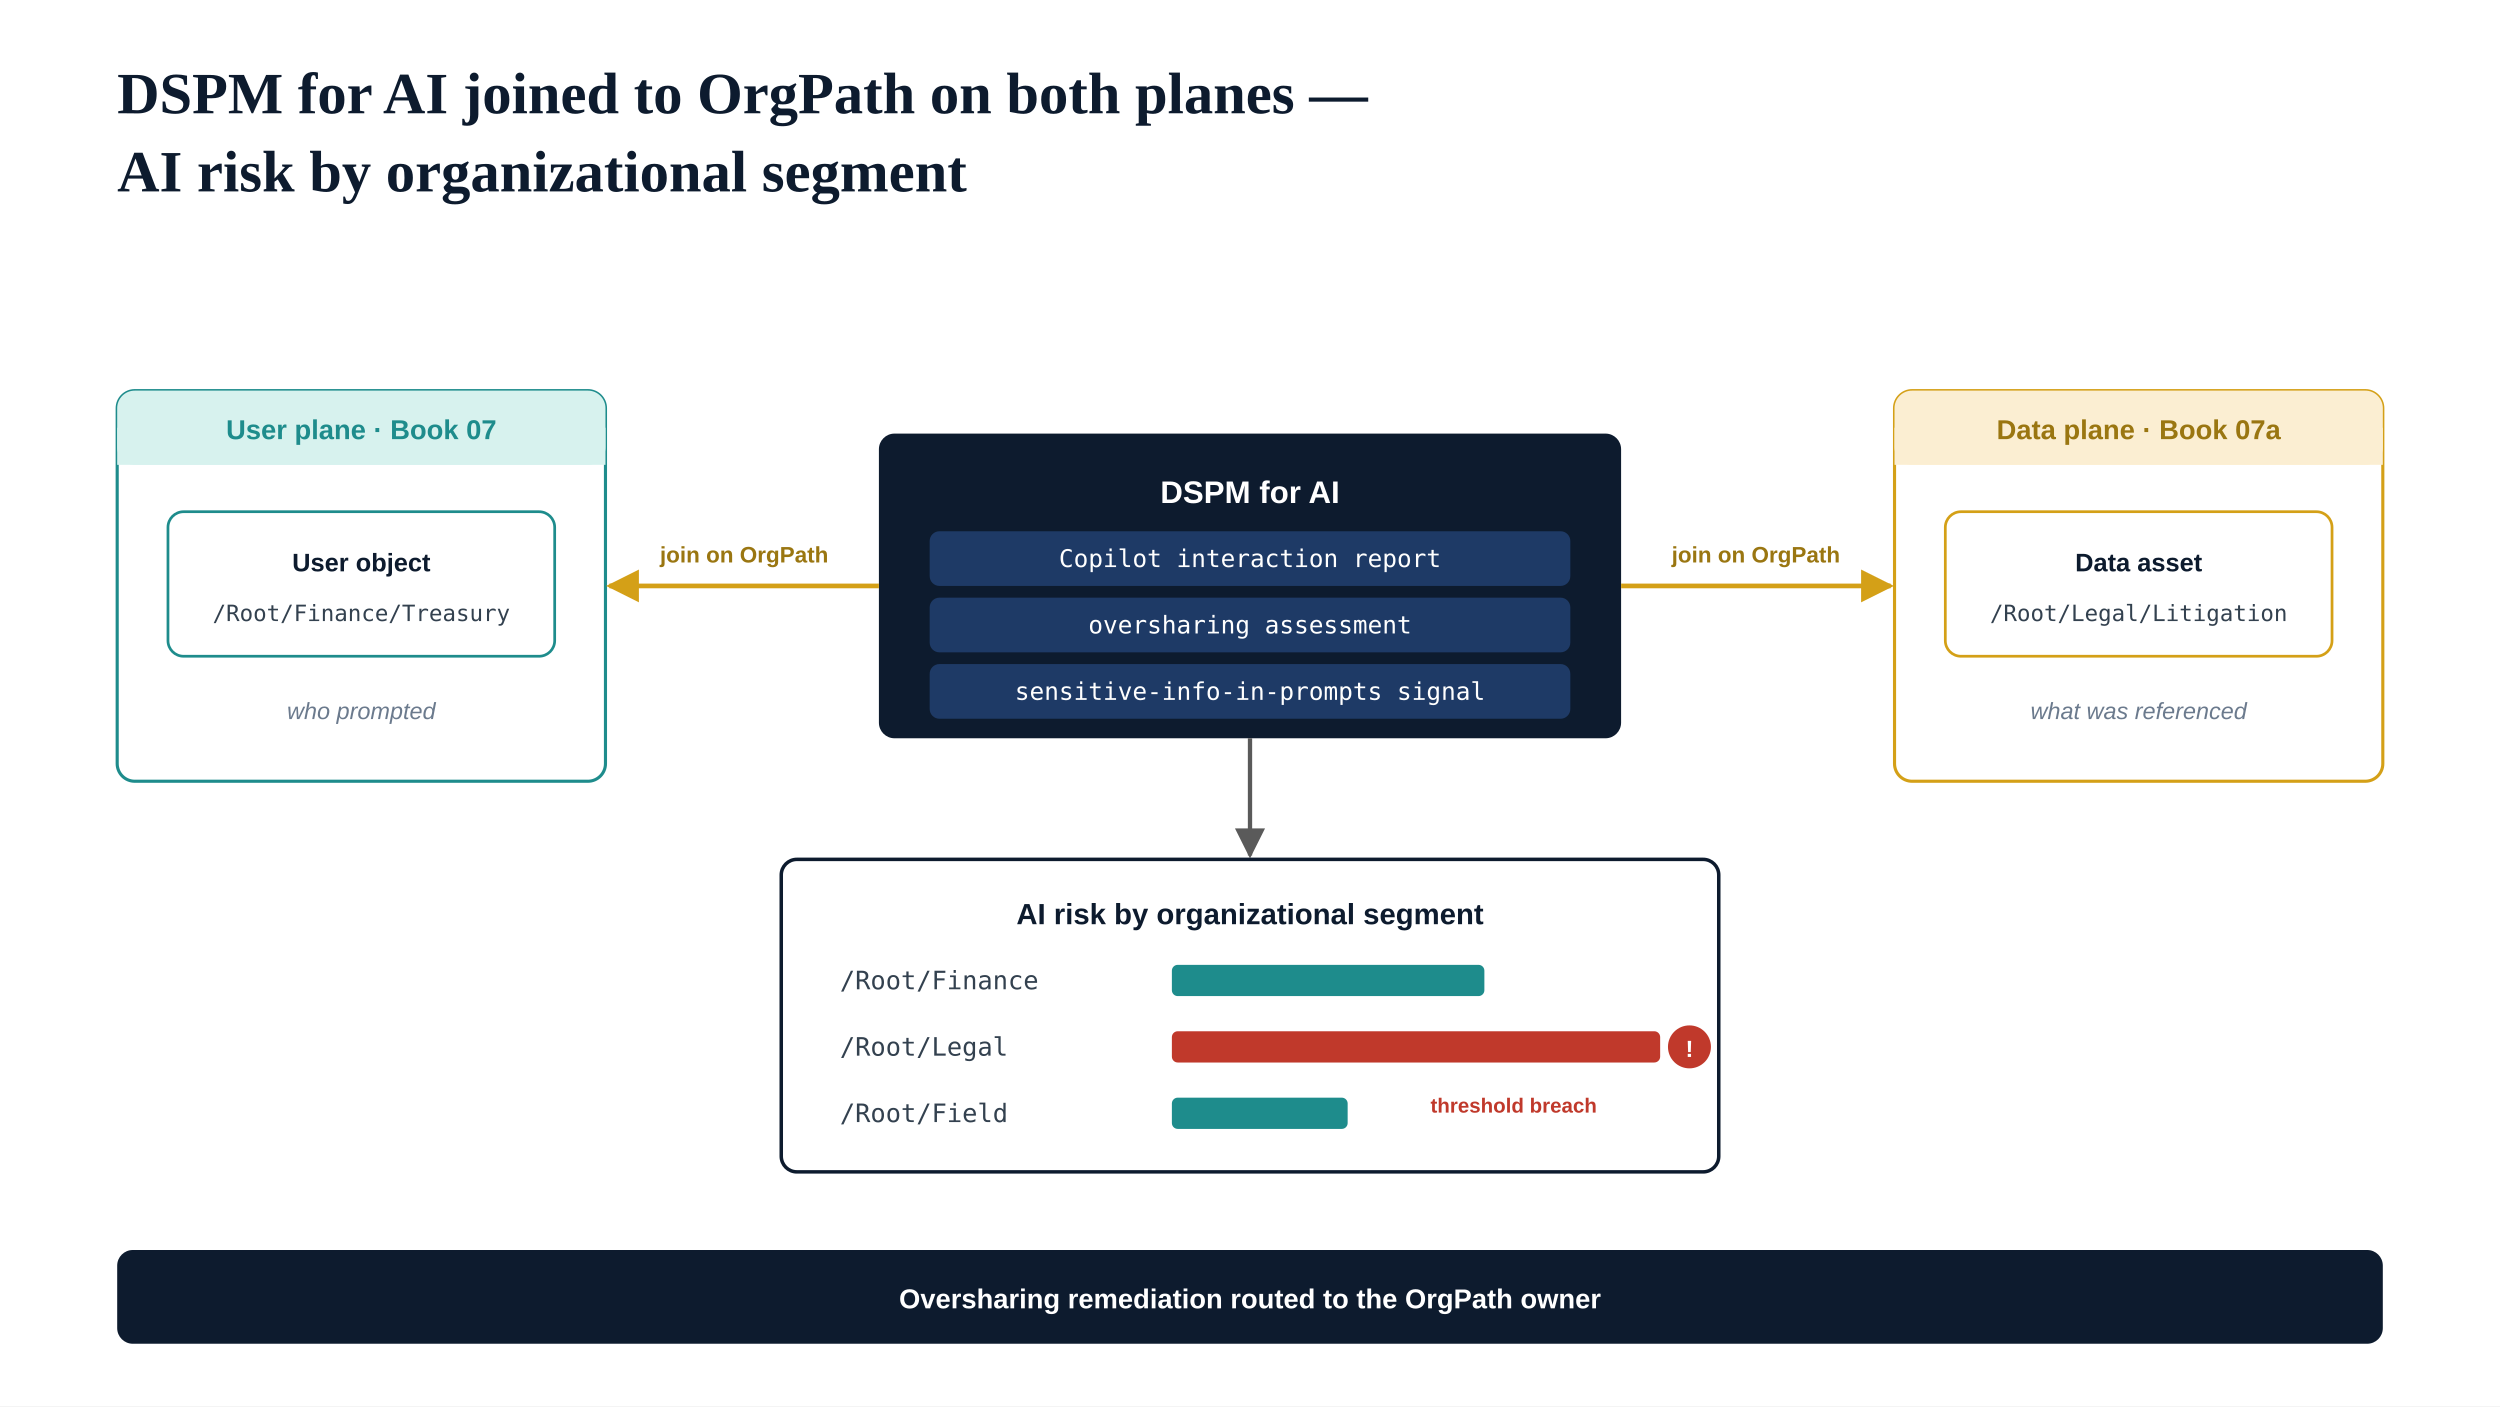
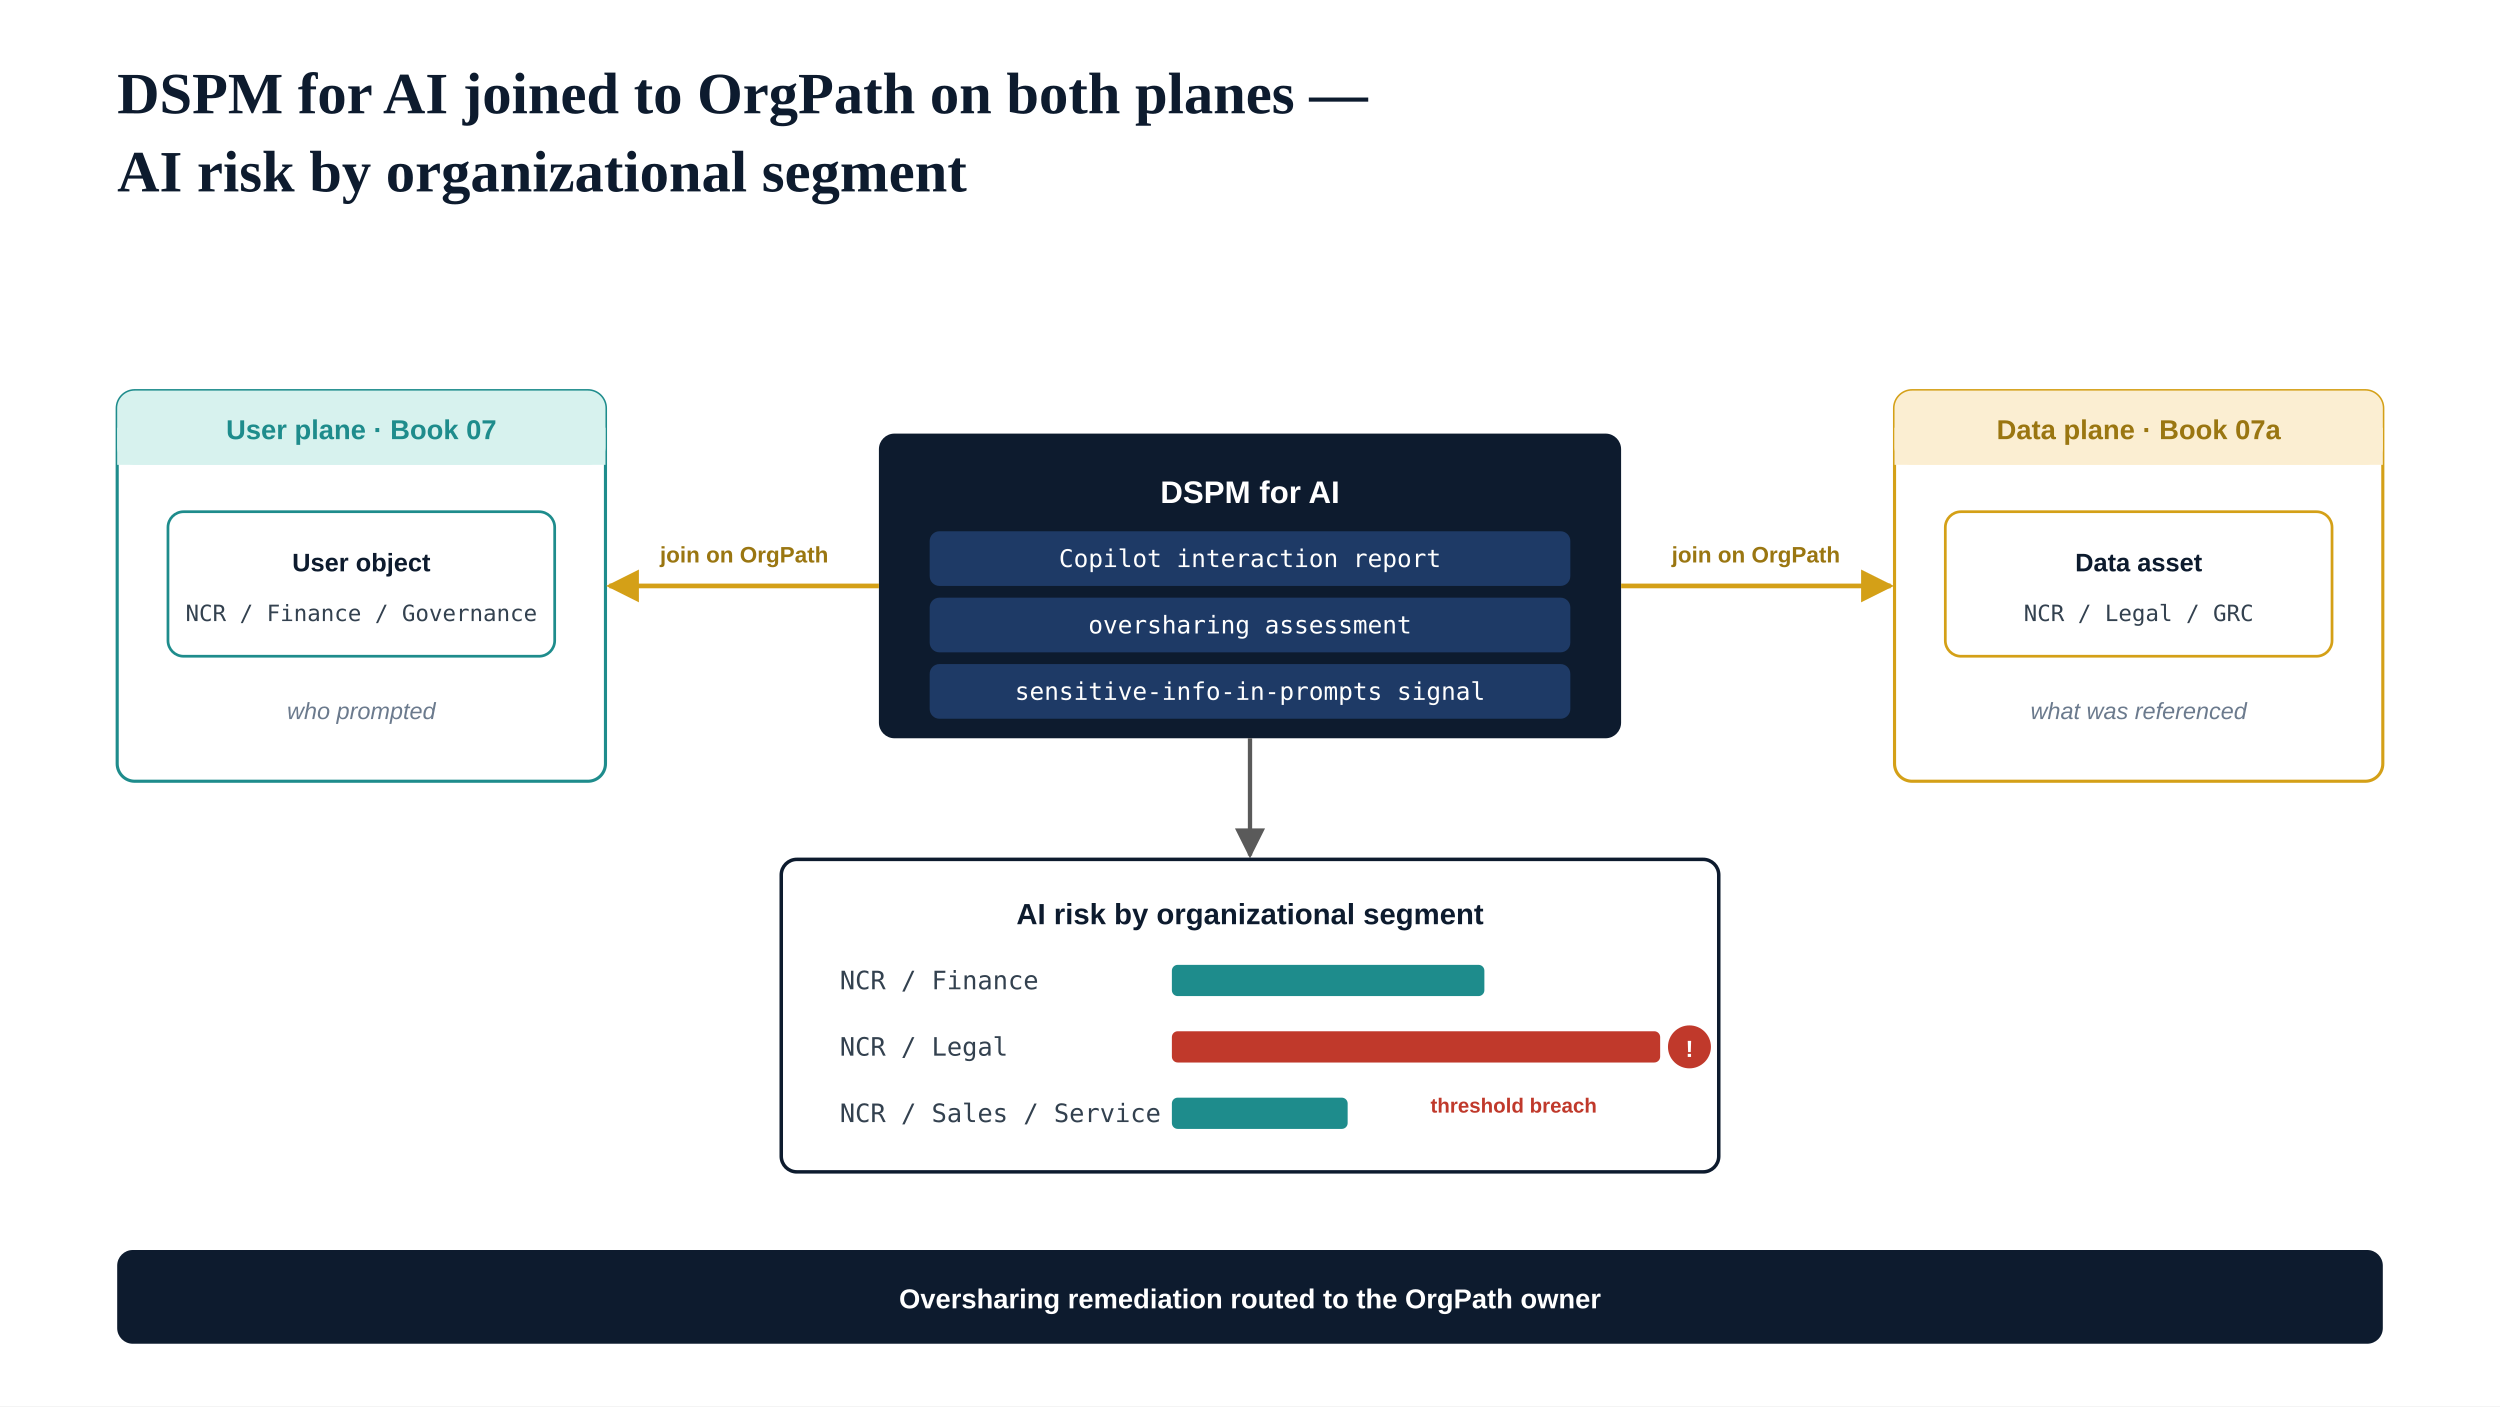
<svg xmlns="http://www.w3.org/2000/svg" viewBox="0 0 1280 720" font-family="Arial, 'Helvetica Neue', Helvetica, sans-serif">
  <rect x="0" y="0" width="1280" height="720" rx="0" fill="#FFFFFF" />
  <defs>
    <marker id="ar-grey" viewBox="0 0 10 10" refX="9" refY="5" markerWidth="7" markerHeight="7" orient="auto-start-reverse">
      <path d="M0,0 L10,5 L0,10 z" fill="#5A5A5A" />
    </marker>
    <marker id="ar-red" viewBox="0 0 10 10" refX="9" refY="5" markerWidth="7" markerHeight="7" orient="auto-start-reverse">
      <path d="M0,0 L10,5 L0,10 z" fill="#C0392B" />
    </marker>
    <marker id="ar-navy" viewBox="0 0 10 10" refX="9" refY="5" markerWidth="7" markerHeight="7" orient="auto-start-reverse">
      <path d="M0,0 L10,5 L0,10 z" fill="#0D1B2E" />
    </marker>
    <marker id="ar-amber" viewBox="0 0 10 10" refX="9" refY="5" markerWidth="7" markerHeight="7" orient="auto-start-reverse">
      <path d="M0,0 L10,5 L0,10 z" fill="#D4A017" />
    </marker>
    <marker id="ar-teal" viewBox="0 0 10 10" refX="9" refY="5" markerWidth="7" markerHeight="7" orient="auto-start-reverse">
      <path d="M0,0 L10,5 L0,10 z" fill="#1E8C8C" />
    </marker>
  </defs>
  <text x="60" y="58" font-family="Georgia, 'Times New Roman', serif" font-size="30" font-weight="bold" fill="#0D1B2E" text-anchor="start">DSPM for AI joined to OrgPath on both planes —</text>
  <text x="60" y="98" font-family="Georgia, 'Times New Roman', serif" font-size="30" font-weight="bold" fill="#0D1B2E" text-anchor="start">AI risk by organizational segment</text>
  <rect x="60" y="200" width="250" height="200" rx="9" fill="#FFFFFF" stroke="#1E8C8C" stroke-width="1.6" />
  <rect x="60" y="200" width="250" height="38" rx="9" fill="#D7F2EE" />
  <rect x="60" y="219" width="250" height="19" fill="#D7F2EE" />
  <text x="185" y="220" font-family="Arial, 'Helvetica Neue', Helvetica, sans-serif" font-size="14" font-weight="bold" fill="#1E8C8C" text-anchor="middle" dominant-baseline="central">User plane · Book 07</text>
  <rect x="86" y="262" width="198" height="74" rx="8" fill="#FFFFFF" stroke="#1E8C8C" stroke-width="1.4" />
  <text x="185" y="288" font-family="Arial, 'Helvetica Neue', Helvetica, sans-serif" font-size="13" font-weight="bold" fill="#0D1B2E" text-anchor="middle" dominant-baseline="central">User object</text>
-   <text x="185" y="314" font-family="Consolas, 'DejaVu Sans Mono', monospace" font-size="11.5" fill="#33414F" text-anchor="middle" dominant-baseline="central">/Root/Finance/Treasury</text>
+   <text x="185" y="314" font-family="Consolas, 'DejaVu Sans Mono', monospace" font-size="11.5" fill="#33414F" text-anchor="middle" dominant-baseline="central">NCR / Finance / Governance</text>
  <text x="185" y="364" font-family="Arial, 'Helvetica Neue', Helvetica, sans-serif" font-size="12" font-style="italic" fill="#6B7A8D" text-anchor="middle" dominant-baseline="central">who prompted</text>
  <rect x="970" y="200" width="250" height="200" rx="9" fill="#FFFFFF" stroke="#D4A017" stroke-width="1.6" />
  <rect x="970" y="200" width="250" height="38" rx="9" fill="#FBEED2" />
  <rect x="970" y="219" width="250" height="19" fill="#FBEED2" />
  <text x="1095" y="220" font-family="Arial, 'Helvetica Neue', Helvetica, sans-serif" font-size="14" font-weight="bold" fill="#9A7611" text-anchor="middle" dominant-baseline="central">Data plane · Book 07a</text>
  <rect x="996" y="262" width="198" height="74" rx="8" fill="#FFFFFF" stroke="#D4A017" stroke-width="1.4" />
  <text x="1095" y="288" font-family="Arial, 'Helvetica Neue', Helvetica, sans-serif" font-size="13" font-weight="bold" fill="#0D1B2E" text-anchor="middle" dominant-baseline="central">Data asset</text>
-   <text x="1095" y="314" font-family="Consolas, 'DejaVu Sans Mono', monospace" font-size="11.5" fill="#33414F" text-anchor="middle" dominant-baseline="central">/Root/Legal/Litigation</text>
+   <text x="1095" y="314" font-family="Consolas, 'DejaVu Sans Mono', monospace" font-size="11.5" fill="#33414F" text-anchor="middle" dominant-baseline="central">NCR / Legal / GRC</text>
  <text x="1095" y="364" font-family="Arial, 'Helvetica Neue', Helvetica, sans-serif" font-size="12" font-style="italic" fill="#6B7A8D" text-anchor="middle" dominant-baseline="central">what was referenced</text>
  <rect x="450" y="222" width="380" height="156" rx="8" fill="#0D1B2E" />
  <text x="640" y="252" font-family="Arial, 'Helvetica Neue', Helvetica, sans-serif" font-size="16" font-weight="bold" fill="#FFFFFF" text-anchor="middle" dominant-baseline="central">DSPM for AI</text>
  <rect x="476" y="272" width="328" height="28" rx="5" fill="#1E3A66" />
  <text x="640" y="286" font-family="Consolas, 'DejaVu Sans Mono', monospace" font-size="12.5" fill="#FFFFFF" text-anchor="middle" dominant-baseline="central">Copilot interaction report</text>
  <rect x="476" y="306" width="328" height="28" rx="5" fill="#1E3A66" />
  <text x="640" y="320" font-family="Consolas, 'DejaVu Sans Mono', monospace" font-size="12.5" fill="#FFFFFF" text-anchor="middle" dominant-baseline="central">oversharing assessment</text>
  <rect x="476" y="340" width="328" height="28" rx="5" fill="#1E3A66" />
  <text x="640" y="354" font-family="Consolas, 'DejaVu Sans Mono', monospace" font-size="12.5" fill="#FFFFFF" text-anchor="middle" dominant-baseline="central">sensitive-info-in-prompts signal</text>
  <line x1="450" y1="300" x2="312" y2="300" stroke="#D4A017" stroke-width="2.4" marker-end="url(#ar-amber)" />
  <text x="381" y="284" font-family="Arial, 'Helvetica Neue', Helvetica, sans-serif" font-size="11.5" font-weight="bold" fill="#9A7611" text-anchor="middle" dominant-baseline="central">join on OrgPath</text>
  <line x1="830" y1="300" x2="968" y2="300" stroke="#D4A017" stroke-width="2.4" marker-end="url(#ar-amber)" />
  <text x="899" y="284" font-family="Arial, 'Helvetica Neue', Helvetica, sans-serif" font-size="11.5" font-weight="bold" fill="#9A7611" text-anchor="middle" dominant-baseline="central">join on OrgPath</text>
  <line x1="640" y1="378" x2="640" y2="438" stroke="#5A5A5A" stroke-width="2.2" marker-end="url(#ar-grey)" />
  <rect x="400" y="440" width="480" height="160" rx="8" fill="#FFFFFF" stroke="#0D1B2E" stroke-width="1.8" />
  <text x="640" y="468" font-family="Arial, 'Helvetica Neue', Helvetica, sans-serif" font-size="15" font-weight="bold" fill="#0D1B2E" text-anchor="middle" dominant-baseline="central">AI risk by organizational segment</text>
-   <text x="430" y="502" font-family="Consolas, 'DejaVu Sans Mono', monospace" font-size="13" fill="#33414F" text-anchor="start" dominant-baseline="central">/Root/Finance</text>
+   <text x="430" y="502" font-family="Consolas, 'DejaVu Sans Mono', monospace" font-size="13" fill="#33414F" text-anchor="start" dominant-baseline="central">NCR / Finance</text>
  <rect x="600" y="494" width="160" height="16" rx="3" fill="#1E8C8C" />
-   <text x="430" y="536" font-family="Consolas, 'DejaVu Sans Mono', monospace" font-size="13" fill="#33414F" text-anchor="start" dominant-baseline="central">/Root/Legal</text>
+   <text x="430" y="536" font-family="Consolas, 'DejaVu Sans Mono', monospace" font-size="13" fill="#33414F" text-anchor="start" dominant-baseline="central">NCR / Legal</text>
  <rect x="600" y="528" width="250" height="16" rx="3" fill="#C0392B" />
  <circle cx="865" cy="536" r="11" fill="#C0392B" />
  <text x="865" y="537" font-family="Arial, 'Helvetica Neue', Helvetica, sans-serif" font-size="12" font-weight="bold" fill="#FFFFFF" text-anchor="middle" dominant-baseline="central">!</text>
  <text x="775" y="566" font-family="Arial, 'Helvetica Neue', Helvetica, sans-serif" font-size="10.5" font-weight="bold" fill="#C0392B" text-anchor="middle" dominant-baseline="central">threshold breach</text>
-   <text x="430" y="570" font-family="Consolas, 'DejaVu Sans Mono', monospace" font-size="13" fill="#33414F" text-anchor="start" dominant-baseline="central">/Root/Field</text>
+   <text x="430" y="570" font-family="Consolas, 'DejaVu Sans Mono', monospace" font-size="13" fill="#33414F" text-anchor="start" dominant-baseline="central">NCR / Sales / Service</text>
  <rect x="600" y="562" width="90" height="16" rx="3" fill="#1E8C8C" />
  <rect x="60" y="640" width="1160" height="48" rx="8" fill="#0D1B2E" />
  <text x="640" y="665" font-family="Arial, 'Helvetica Neue', Helvetica, sans-serif" font-size="14" font-weight="bold" fill="#FFFFFF" text-anchor="middle" dominant-baseline="central">Oversharing remediation routed to the OrgPath owner</text>
</svg>
